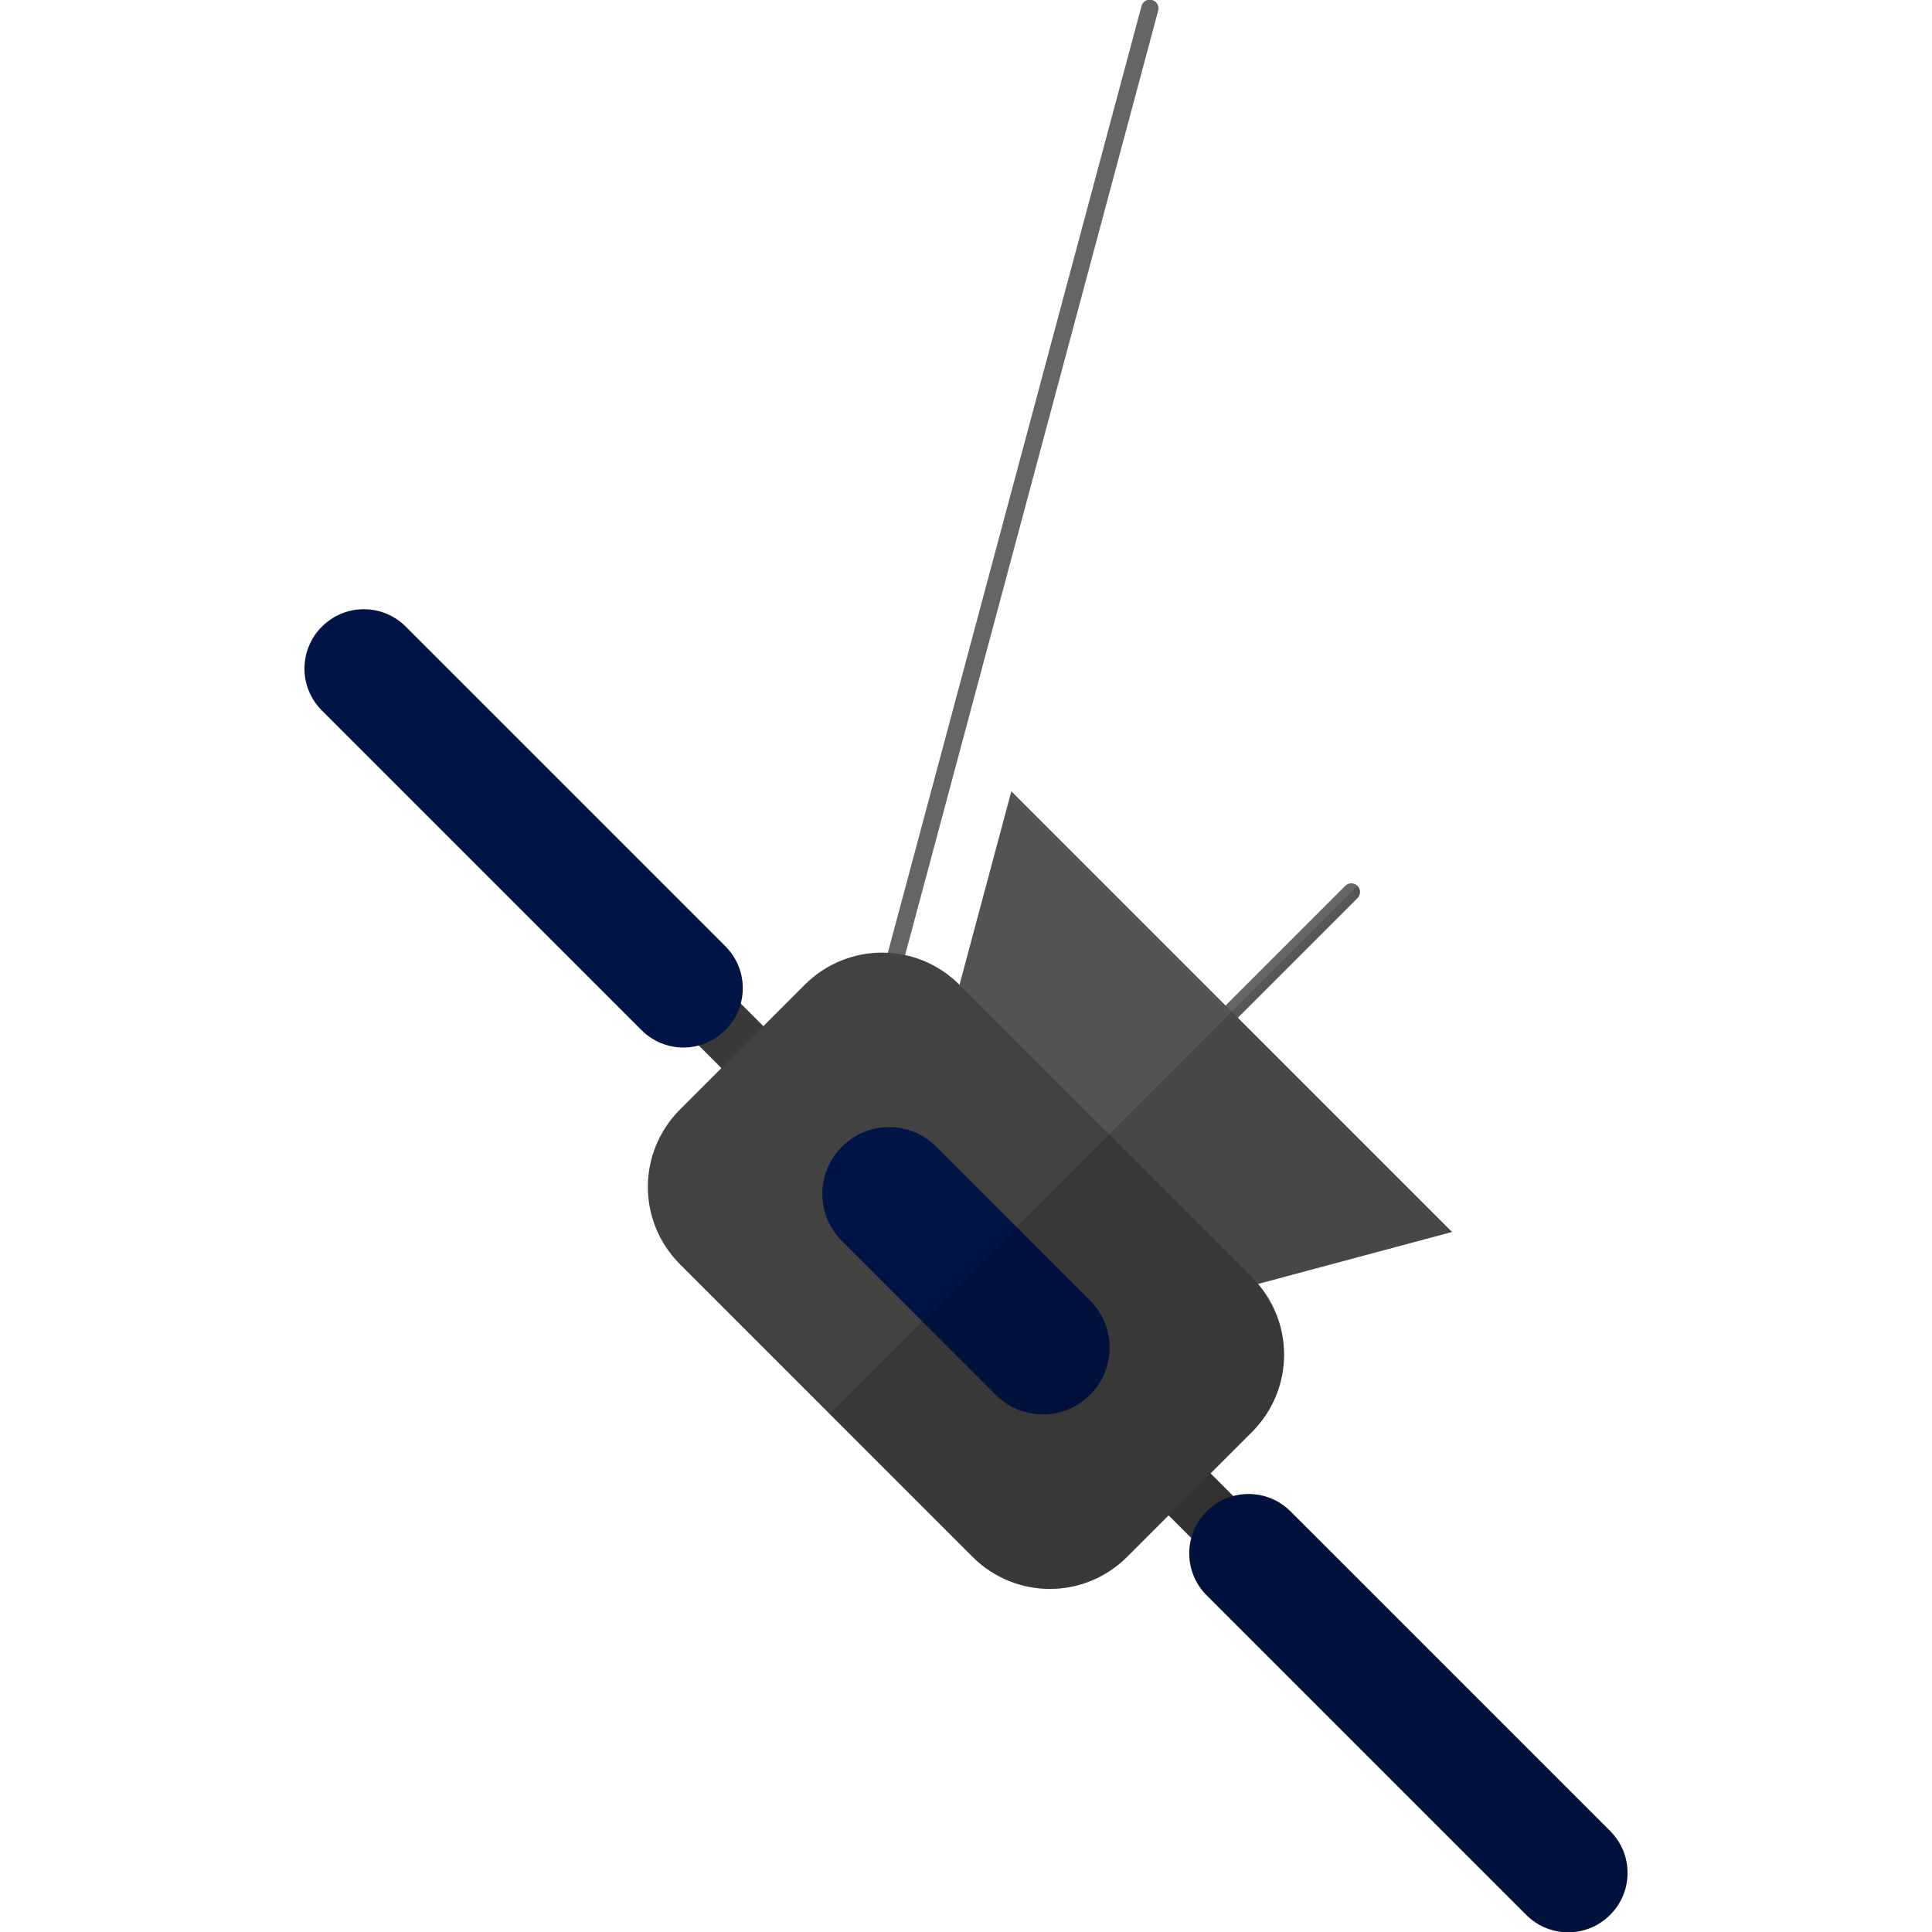
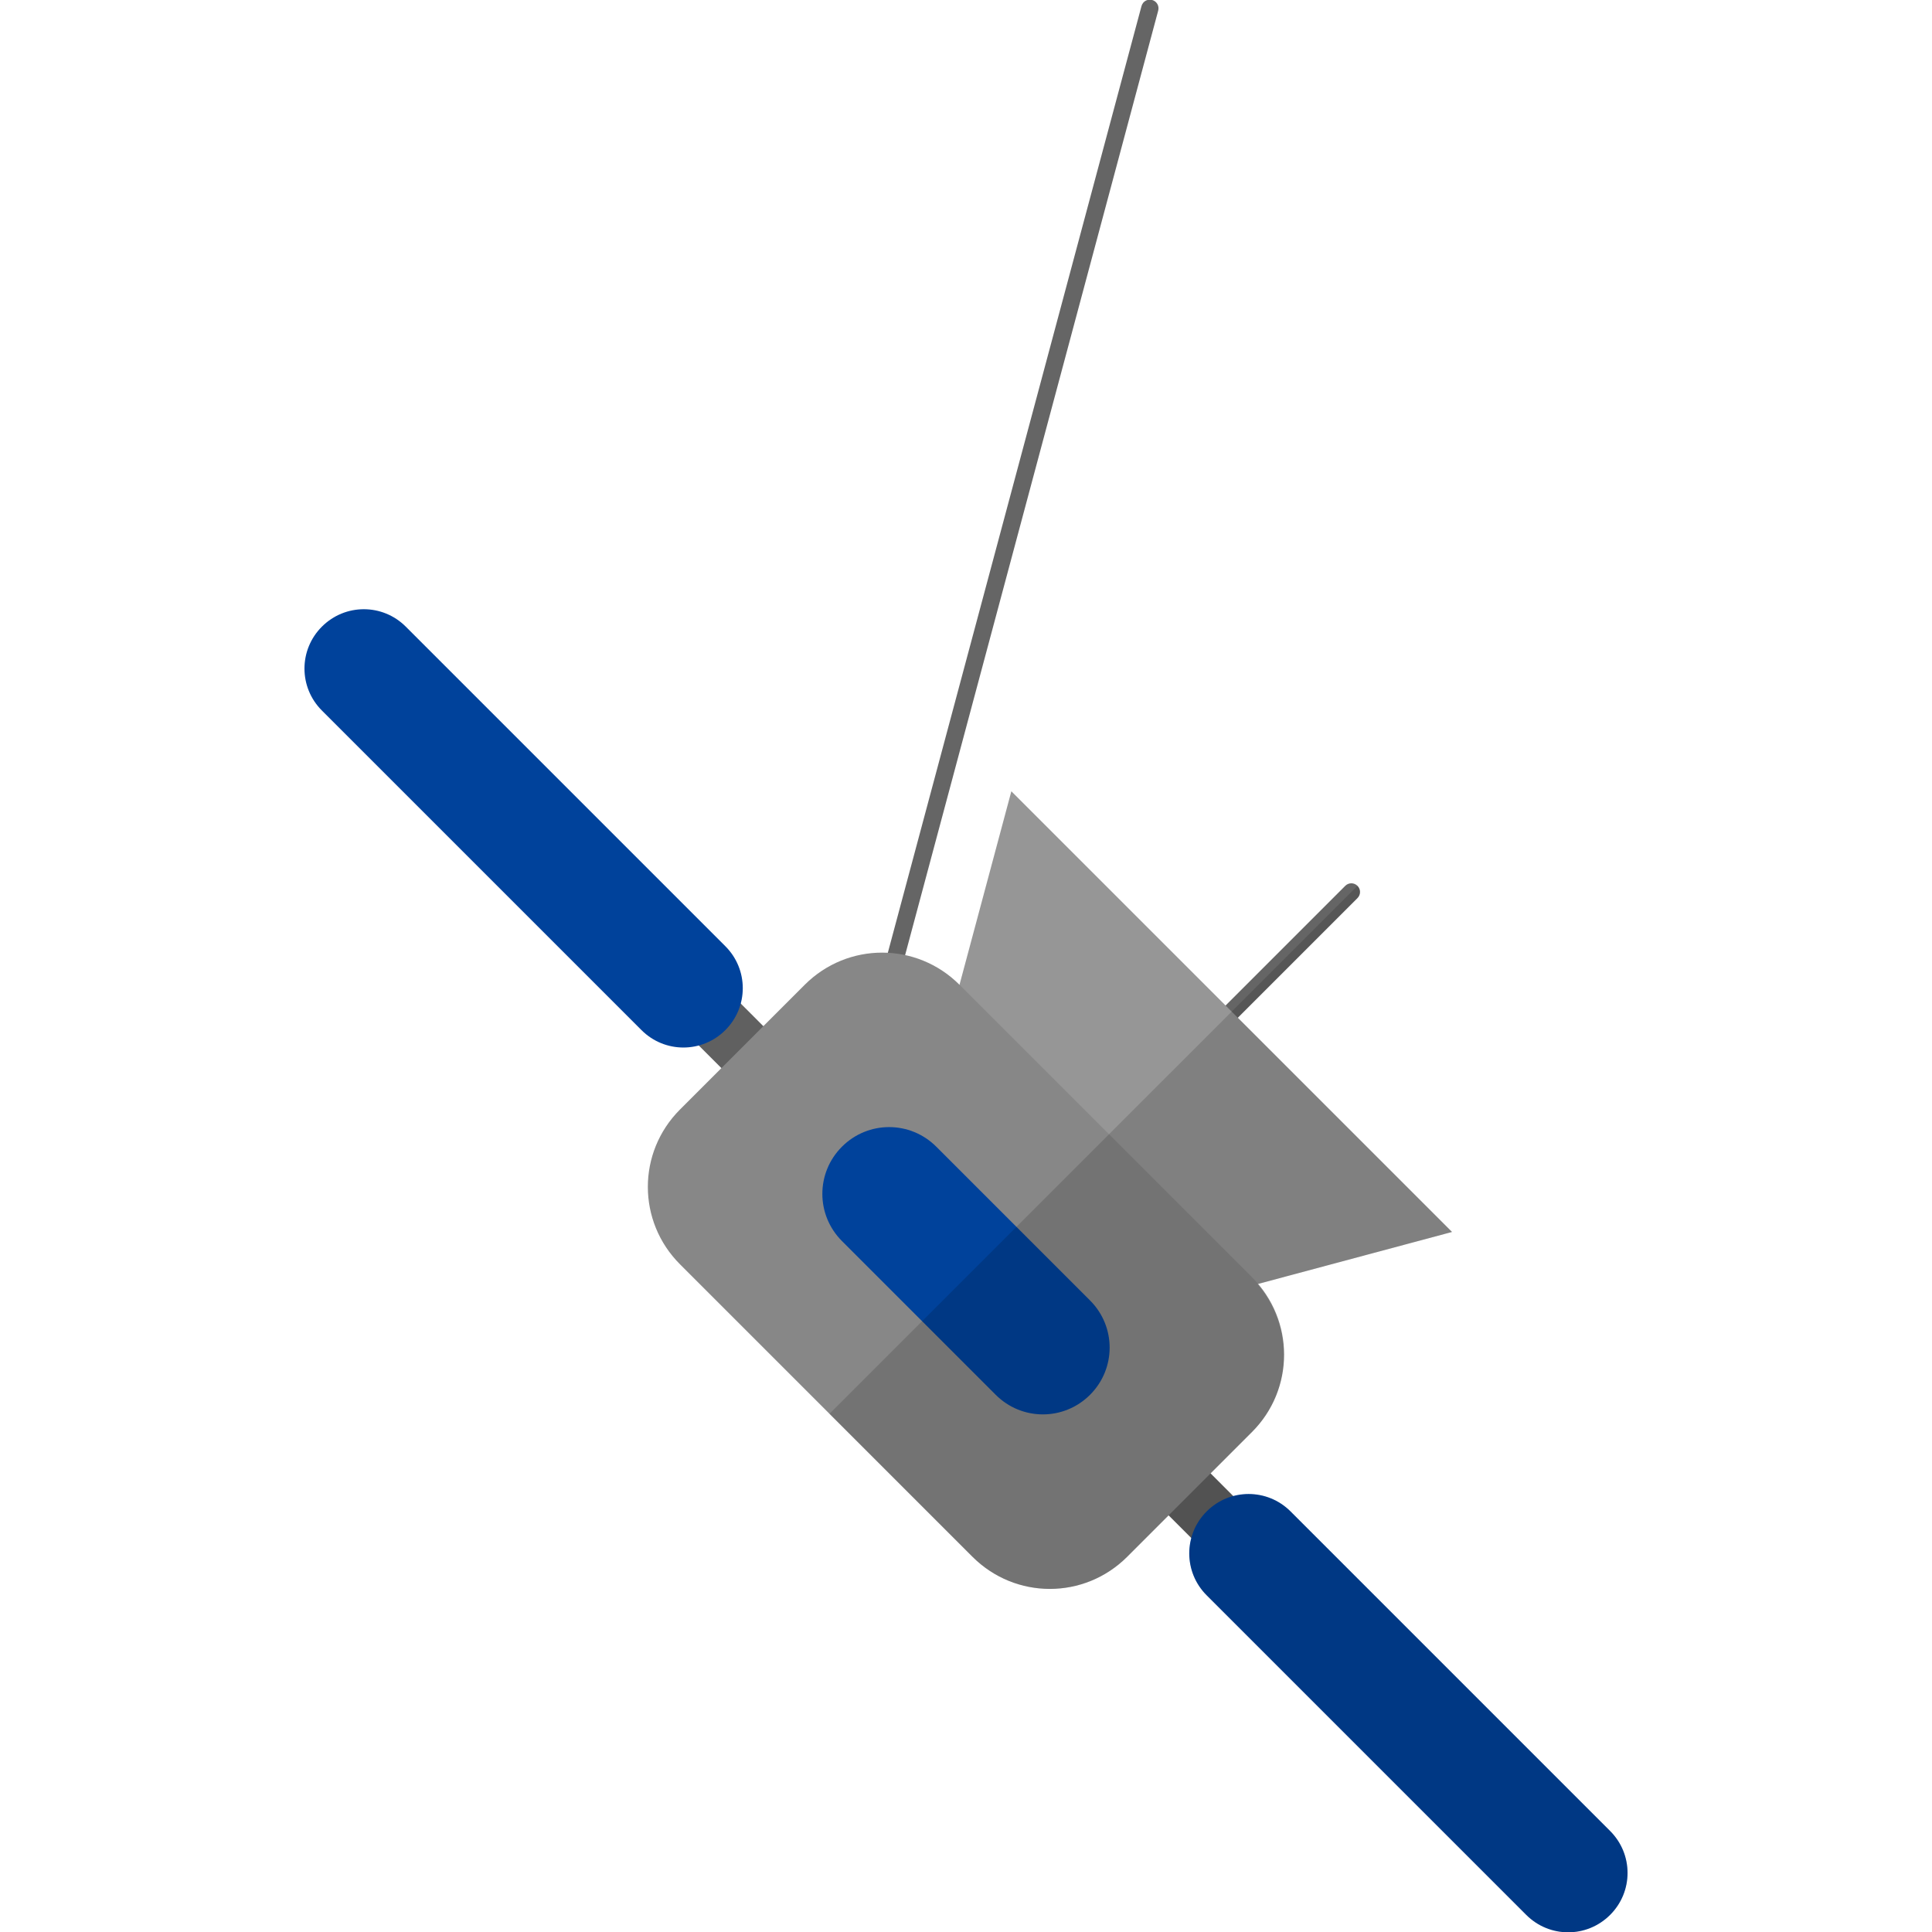
<svg xmlns="http://www.w3.org/2000/svg" width="300" height="300" viewBox="0 0 79.375 79.375" version="1.1" id="svg1">
  <defs id="defs1" />
  <g id="layer1" transform="matrix(0.8014619,-0.8014619,0.8014619,0.8014619,-23.92854,52.20864)" style="stroke-width:0.882">
    <g id="g9" style="stroke-width:0.882">
-       <rect style="fill:#393939;fill-opacity:1;stroke-width:0.467;stroke-linecap:round" id="rect5" width="2.15" height="3.822" x="38.613" y="49.694" ry="1.075" />
-       <rect style="fill:#393939;fill-opacity:1;stroke-width:0.467;stroke-linecap:round" id="rect6" width="2.15" height="3.822" x="38.613" y="25.859" ry="1.075" />
+       <rect style="fill:#606060;fill-opacity:1;stroke-width:0.467;stroke-linecap:round" id="rect5" width="2.15" height="3.822" x="38.613" y="49.694" ry="1.075" />
+       <rect style="fill:#606060;fill-opacity:1;stroke-width:0.467;stroke-linecap:round" id="rect6" width="2.15" height="3.822" x="38.613" y="25.859" ry="1.075" />
    </g>
    <path id="rect8" style="fill:#656565;fill-opacity:1;stroke-width:0.467;stroke-linecap:round" d="m 43.99,39.542 c -0.174,0 -0.314,0.139 -0.314,0.313 0,0.174 0.14,0.314 0.314,0.314 h 15.284 c 0.174,0 0.313,-0.14 0.313,-0.314 0,-0.174 -0.139,-0.313 -0.313,-0.313 z" />
-     <path style="fill:#535353;fill-opacity:1;stroke-width:0.467;stroke-linecap:round" id="path1" d="m 51.035,27.576 2e-6,22.59 -19.564,-11.295 z" transform="translate(2.104795,0.9840154)" />
+     <path style="fill:#969696;fill-opacity:1;stroke-width:0.467;stroke-linecap:round" id="path1" d="m 51.035,27.576 2e-6,22.59 -19.564,-11.295 z" transform="translate(2.104795,0.9840154)" />
    <path id="rect7" style="fill:#656565;fill-opacity:1;stroke-width:0.467;stroke-linecap:round" d="m 60.574,48.519 c -0.038,-0.016 -0.079,-0.025 -0.122,-0.025 l -39.959,7.2e-5 c -0.174,0 -0.314,0.14 -0.314,0.314 0,0.174 0.14,0.313 0.313,0.313 l 39.96,1.86e-4 c 0.174,0 0.314,-0.14 0.314,-0.314 0,-0.13 -0.079,-0.241 -0.191,-0.289 z" transform="rotate(-30)" />
-     <path id="rect1" style="fill:#424242;fill-opacity:1;stroke-width:0.467;stroke-linecap:round" d="m 36.49,28.224 c -2.198,0 -3.967,1.77 -3.967,3.967 v 14.992 c 0,2.198 1.769,3.967 3.967,3.967 h 6.394 c 2.198,0 3.967,-1.77 3.967,-3.967 V 32.191 c 0,-2.198 -1.769,-3.967 -3.967,-3.967 z" />
-     <g id="g8" style="stroke-width:0.882">
-       <path id="rect2" style="fill:#001546;fill-opacity:1;stroke-width:0.467;stroke-linecap:round" d="m 39.688,33.328 c -1.34,0 -2.418,1.079 -2.418,2.418 v 7.882 c 0,1.34 1.079,2.418 2.418,2.418 1.34,0 2.418,-1.079 2.418,-2.418 v -7.882 c 0,-1.34 -1.079,-2.418 -2.418,-2.418 z" />
-       <path id="rect3" style="fill:#001546;fill-opacity:1;stroke-width:0.467;stroke-linecap:round" d="m 39.688,52.024 c -1.191,0 -2.15,0.959 -2.15,2.15 V 70.556 c 0,1.191 0.959,2.15 2.15,2.15 1.191,0 2.15,-0.959 2.15,-2.15 V 54.174 c 0,-1.191 -0.959,-2.15 -2.15,-2.15 z" />
-       <path id="rect4" style="fill:#001546;fill-opacity:1;stroke-width:0.467;stroke-linecap:round" d="m 39.688,6.669 c -1.191,0 -2.15,0.959 -2.15,2.15 V 25.201 c 0,1.191 0.959,2.15 2.15,2.15 1.191,0 2.15,-0.959 2.15,-2.15 V 8.819 c 0,-1.191 -0.959,-2.15 -2.15,-2.15 z" />
+     <path id="rect1" style="fill:#878787;fill-opacity:1;stroke-width:0.467;stroke-linecap:round" d="m 36.49,28.224 c -2.198,0 -3.967,1.77 -3.967,3.967 v 14.992 c 0,2.198 1.769,3.967 3.967,3.967 h 6.394 c 2.198,0 3.967,-1.77 3.967,-3.967 V 32.191 c 0,-2.198 -1.769,-3.967 -3.967,-3.967 z" />
+     <g id="g8" style="stroke-width:0.882;fill:#00429b;fill-opacity:1">
+       <path id="rect2" style="fill:#00429b;fill-opacity:1;stroke-width:0.467;stroke-linecap:round" d="m 39.688,33.328 c -1.34,0 -2.418,1.079 -2.418,2.418 v 7.882 c 0,1.34 1.079,2.418 2.418,2.418 1.34,0 2.418,-1.079 2.418,-2.418 v -7.882 c 0,-1.34 -1.079,-2.418 -2.418,-2.418 z" />
+       <path id="rect3" style="fill:#00429b;fill-opacity:1;stroke-width:0.467;stroke-linecap:round" d="m 39.688,52.024 c -1.191,0 -2.15,0.959 -2.15,2.15 V 70.556 c 0,1.191 0.959,2.15 2.15,2.15 1.191,0 2.15,-0.959 2.15,-2.15 V 54.174 c 0,-1.191 -0.959,-2.15 -2.15,-2.15 z" />
+       <path id="rect4" style="fill:#00429b;fill-opacity:1;stroke-width:0.467;stroke-linecap:round" d="m 39.688,6.669 c -1.191,0 -2.15,0.959 -2.15,2.15 V 25.201 c 0,1.191 0.959,2.15 2.15,2.15 1.191,0 2.15,-0.959 2.15,-2.15 V 8.819 c 0,-1.191 -0.959,-2.15 -2.15,-2.15 z" />
    </g>
    <path id="path32" style="fill:#000000;fill-opacity:0.15;stroke-width:0.467;stroke-linecap:round" d="m 59.587,39.855 h -6.447 -6.289 -3.176 -1.57 -4.837 -3.693 -1.053 v 7.328 c 0,2.198 1.769,3.967 3.967,3.967 h 2.122 v 1.17 c -0.641,0.371 -1.075,1.056 -1.075,1.853 V 70.556 c 0,1.191 0.959,2.15 2.15,2.15 1.191,0 2.15,-0.959 2.15,-2.15 V 54.174 c 0,-0.797 -0.434,-1.482 -1.075,-1.853 v -1.17 h 2.122 c 2.089,0 3.771,-1.604 3.935,-3.649 l 6.321,3.649 V 40.169 h 6.134 c 0.174,0 0.313,-0.14 0.313,-0.314 z" />
  </g>
</svg>
